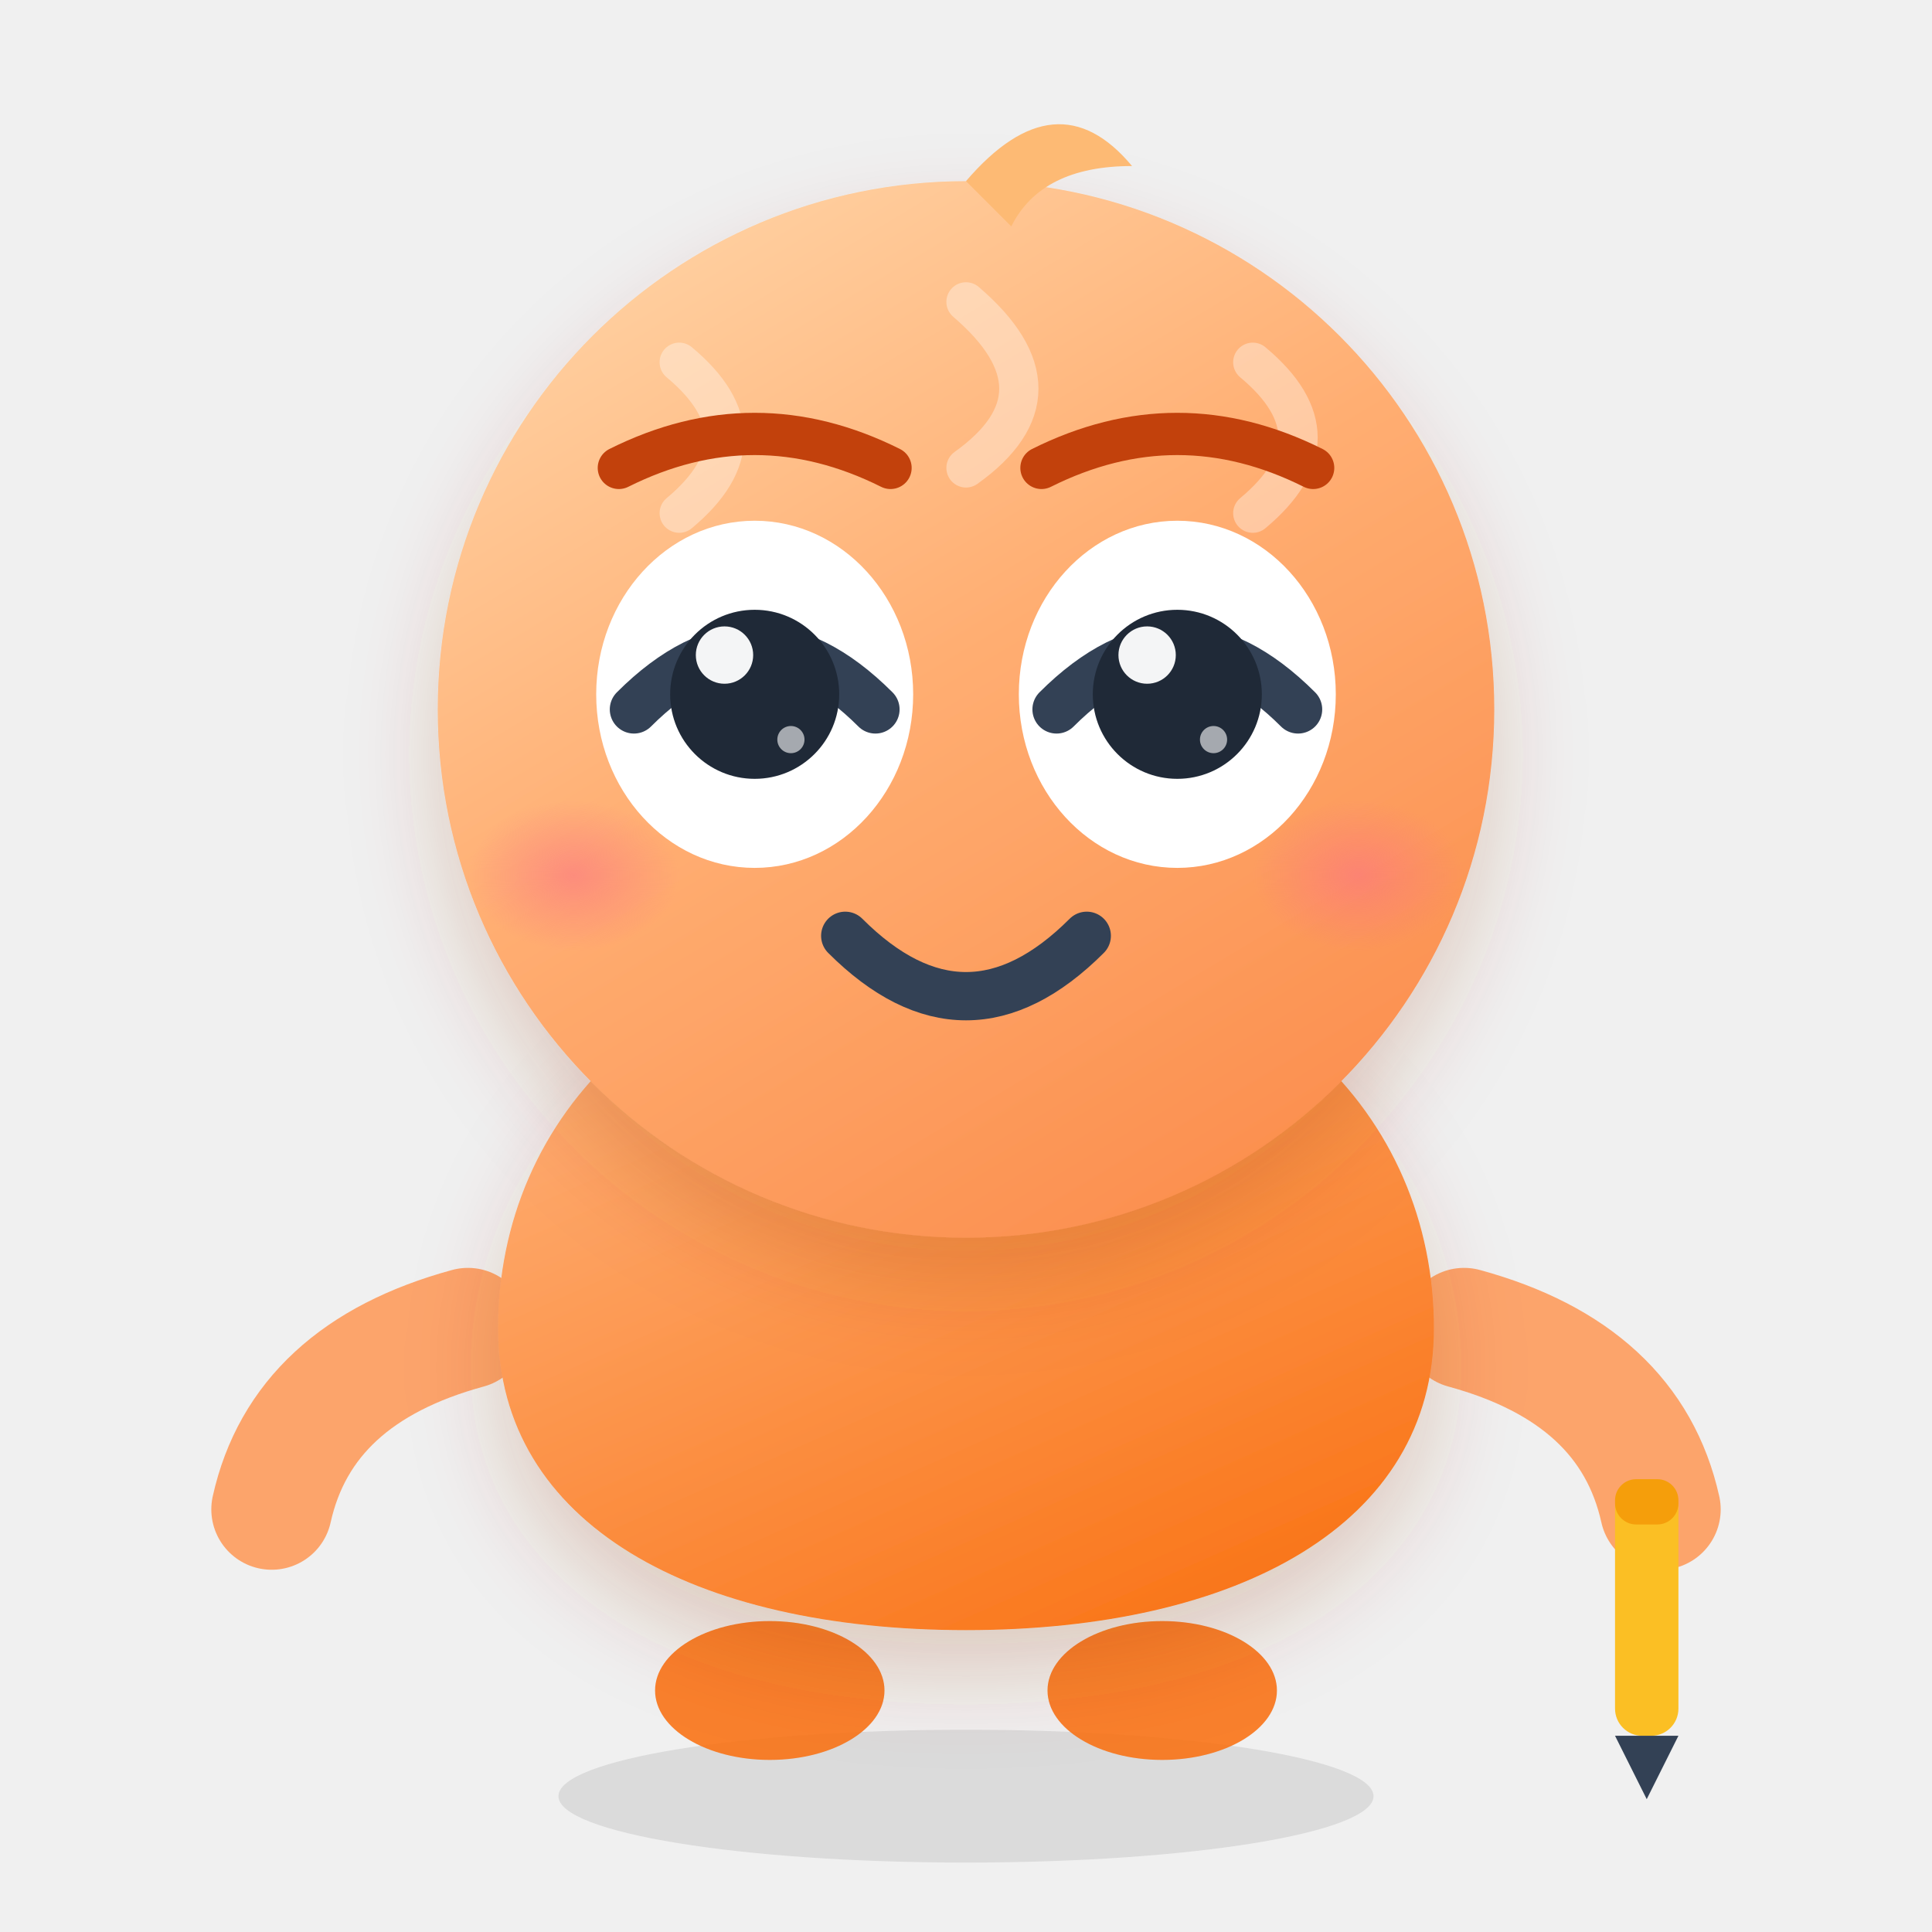
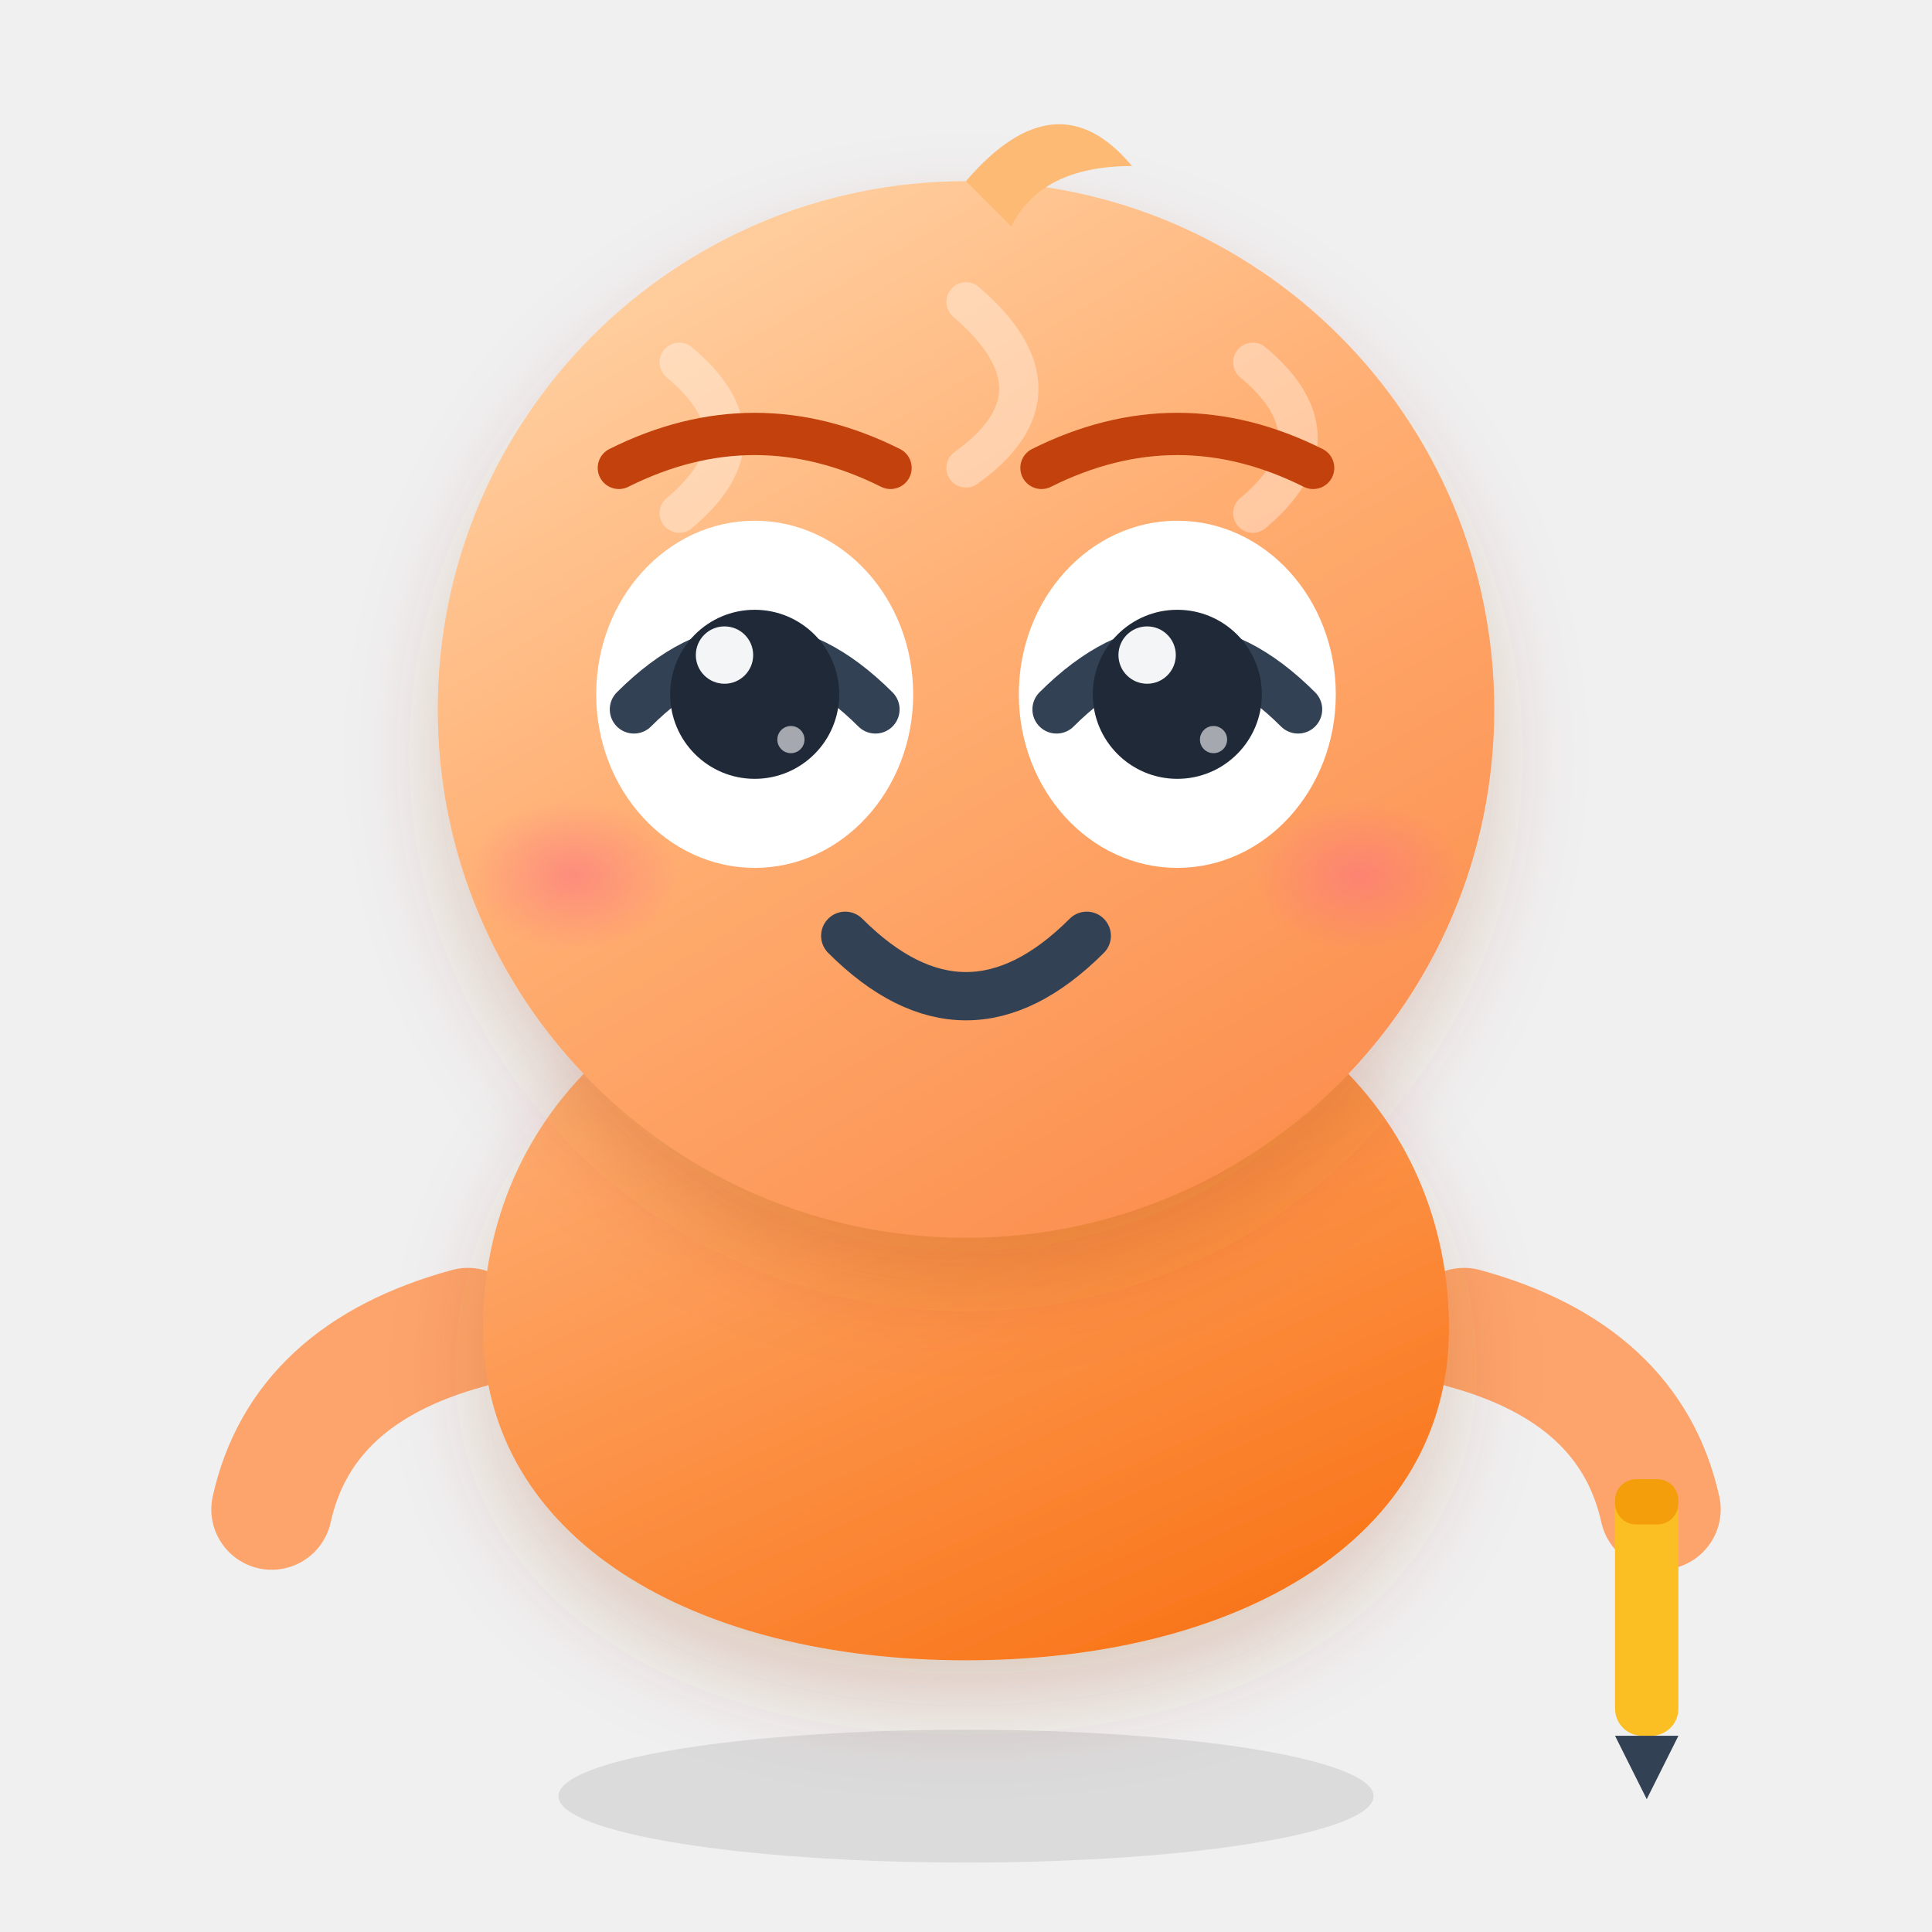
<svg xmlns="http://www.w3.org/2000/svg" viewBox="0 0 128 128" width="128" height="128" role="img" aria-label="Veelearn study buddy">
  <defs>
    <linearGradient id="rigGrad" x1="0.2" y1="0" x2="0.8" y2="1">
      <stop offset="0%" stop-color="#FFD3A5" />
      <stop offset="45%" stop-color="#FFAE72" />
      <stop offset="100%" stop-color="#FB8C4B" />
    </linearGradient>
    <linearGradient id="rigGradDark" x1="0.2" y1="0" x2="0.8" y2="1">
      <stop offset="0%" stop-color="#FFB27A" />
      <stop offset="100%" stop-color="#F97316" />
    </linearGradient>
    <radialGradient id="rigCheek" cx="0.5" cy="0.5" r="0.5">
      <stop offset="0%" stop-color="#FB7185" stop-opacity="0.55" />
      <stop offset="100%" stop-color="#FB7185" stop-opacity="0" />
    </radialGradient>
    <filter id="rigSoft" x="-40%" y="-40%" width="180%" height="180%">
      <feDropShadow dx="0" dy="3" stdDeviation="3" flood-color="#9A3412" flood-opacity="0.20" />
    </filter>
  </defs>
  <g id="m-root">
    <ellipse id="m-shadow" cx="64" cy="119" rx="27" ry="4.4" fill="#1a1a1a" opacity="0.10" />
    <g id="m-body">
      <g id="m-arm-l">
        <path d="M31 88 q-11 3 -13 12" stroke="#FCA46B" stroke-width="8" stroke-linecap="round" fill="none" />
      </g>
      <g id="m-arm-r">
        <path d="M97 88 q11 3 13 12" stroke="#FCA46B" stroke-width="8" stroke-linecap="round" fill="none" />
      </g>
      <g id="m-pencil">
        <rect x="107" y="98" width="4.2" height="17" rx="1.8" fill="#FBBF24" />
        <path d="M107 115 h4.2 l-2.1 4.2z" fill="#334155" />
        <rect x="107" y="98" width="4.2" height="3" rx="1.4" fill="#F59E0B" />
      </g>
-       <ellipse cx="51" cy="112" rx="7.6" ry="4.6" fill="#F97316" opacity="0.9" />
-       <ellipse cx="77" cy="112" rx="7.6" ry="4.6" fill="#F97316" opacity="0.9" />
-       <path id="m-torso" d="M64 62 c20 0 31 12 31 26 c0 13 -13 20 -31 20 c-18 0 -31 -7 -31 -20 c0 -14 11 -26 31 -26 z" fill="url(#rigGradDark)" filter="url(#rigSoft)" />
+       <path id="m-torso" d="M64 62 c21 0 32 12 32 26 c0 14 -14 22 -32 22 c-18 0 -32 -8 -32 -22 c0 -14 11 -26 32 -26 z" fill="url(#rigGradDark)" filter="url(#rigSoft)" />
      <circle id="m-head" cx="64" cy="47" r="35" fill="url(#rigGrad)" filter="url(#rigSoft)" />
      <path d="M45 24 q6 5 0 10 M64 20 q7 6 0 11 M83 24 q6 5 0 10" stroke="#ffffff" stroke-opacity="0.35" stroke-width="2.6" fill="none" stroke-linecap="round" />
      <path d="M64 12 q6 -7 11 -1 q-6 0 -8 4" fill="#FDBA74" />
      <ellipse cx="38" cy="58" rx="7" ry="5" fill="url(#rigCheek)" />
      <ellipse cx="90" cy="58" rx="7" ry="5" fill="url(#rigCheek)" />
      <ellipse id="m-eye-l" cx="50" cy="46" rx="10.5" ry="11.5" fill="#ffffff" />
      <ellipse id="m-eye-r" cx="78" cy="46" rx="10.5" ry="11.5" fill="#ffffff" />
      <path id="m-smile-l" class="rig-smile" d="M42 47 q8 -8 16 0" fill="none" stroke="#334155" stroke-width="3.2" stroke-linecap="round" />
      <path id="m-smile-r" class="rig-smile" d="M70 47 q8 -8 16 0" fill="none" stroke="#334155" stroke-width="3.2" stroke-linecap="round" />
      <g id="m-pupil-l" class="rig-pupil">
        <circle cx="50" cy="46" r="5.6" fill="#1F2937" />
        <circle cx="48" cy="43.4" r="1.9" fill="#ffffff" opacity="0.95" />
        <circle cx="52.4" cy="49" r="0.9" fill="#ffffff" opacity="0.6" />
      </g>
      <g id="m-pupil-r" class="rig-pupil">
        <circle cx="78" cy="46" r="5.6" fill="#1F2937" />
        <circle cx="76" cy="43.4" r="1.9" fill="#ffffff" opacity="0.95" />
        <circle cx="80.4" cy="49" r="0.9" fill="#ffffff" opacity="0.6" />
      </g>
      <path id="m-brow-l" d="M41 31 q9 -4.5 18 0" fill="none" stroke="#C2410C" stroke-width="2.8" stroke-linecap="round" />
      <path id="m-brow-r" d="M69 31 q9 -4.5 18 0" fill="none" stroke="#C2410C" stroke-width="2.8" stroke-linecap="round" />
      <path id="m-mouth" d="M56 62 Q64 70 72 62" fill="none" stroke="#334155" stroke-width="3.2" stroke-linecap="round" />
    </g>
  </g>
</svg>
